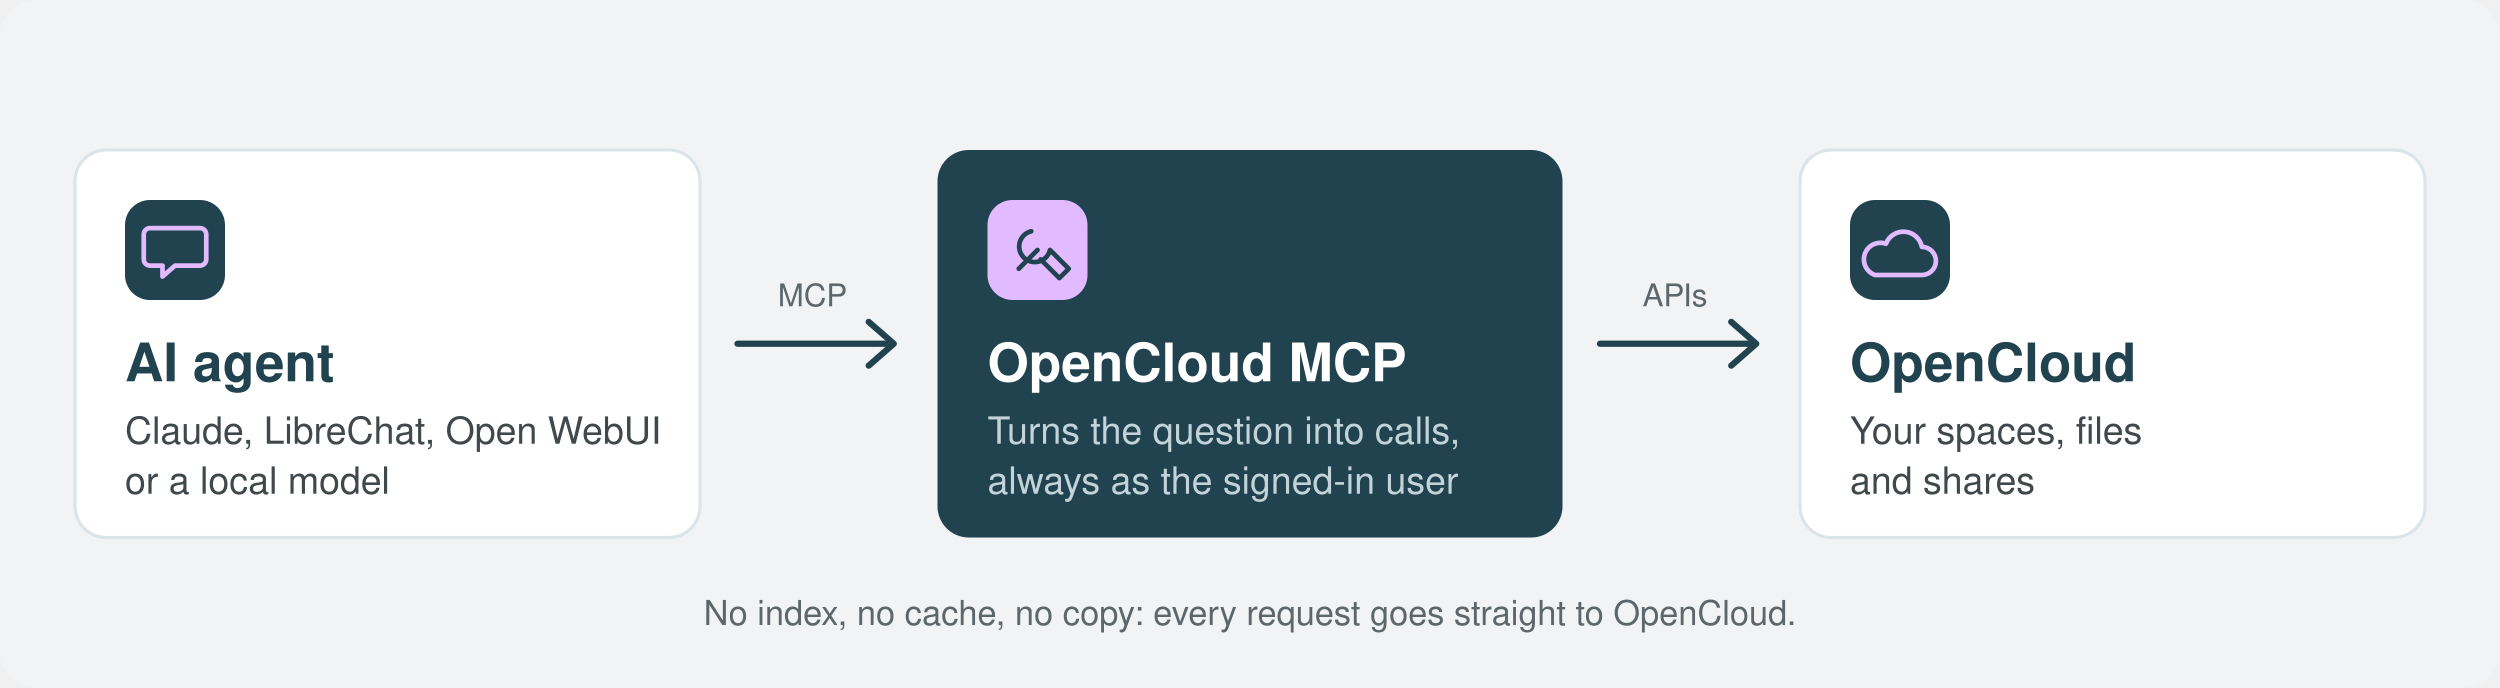
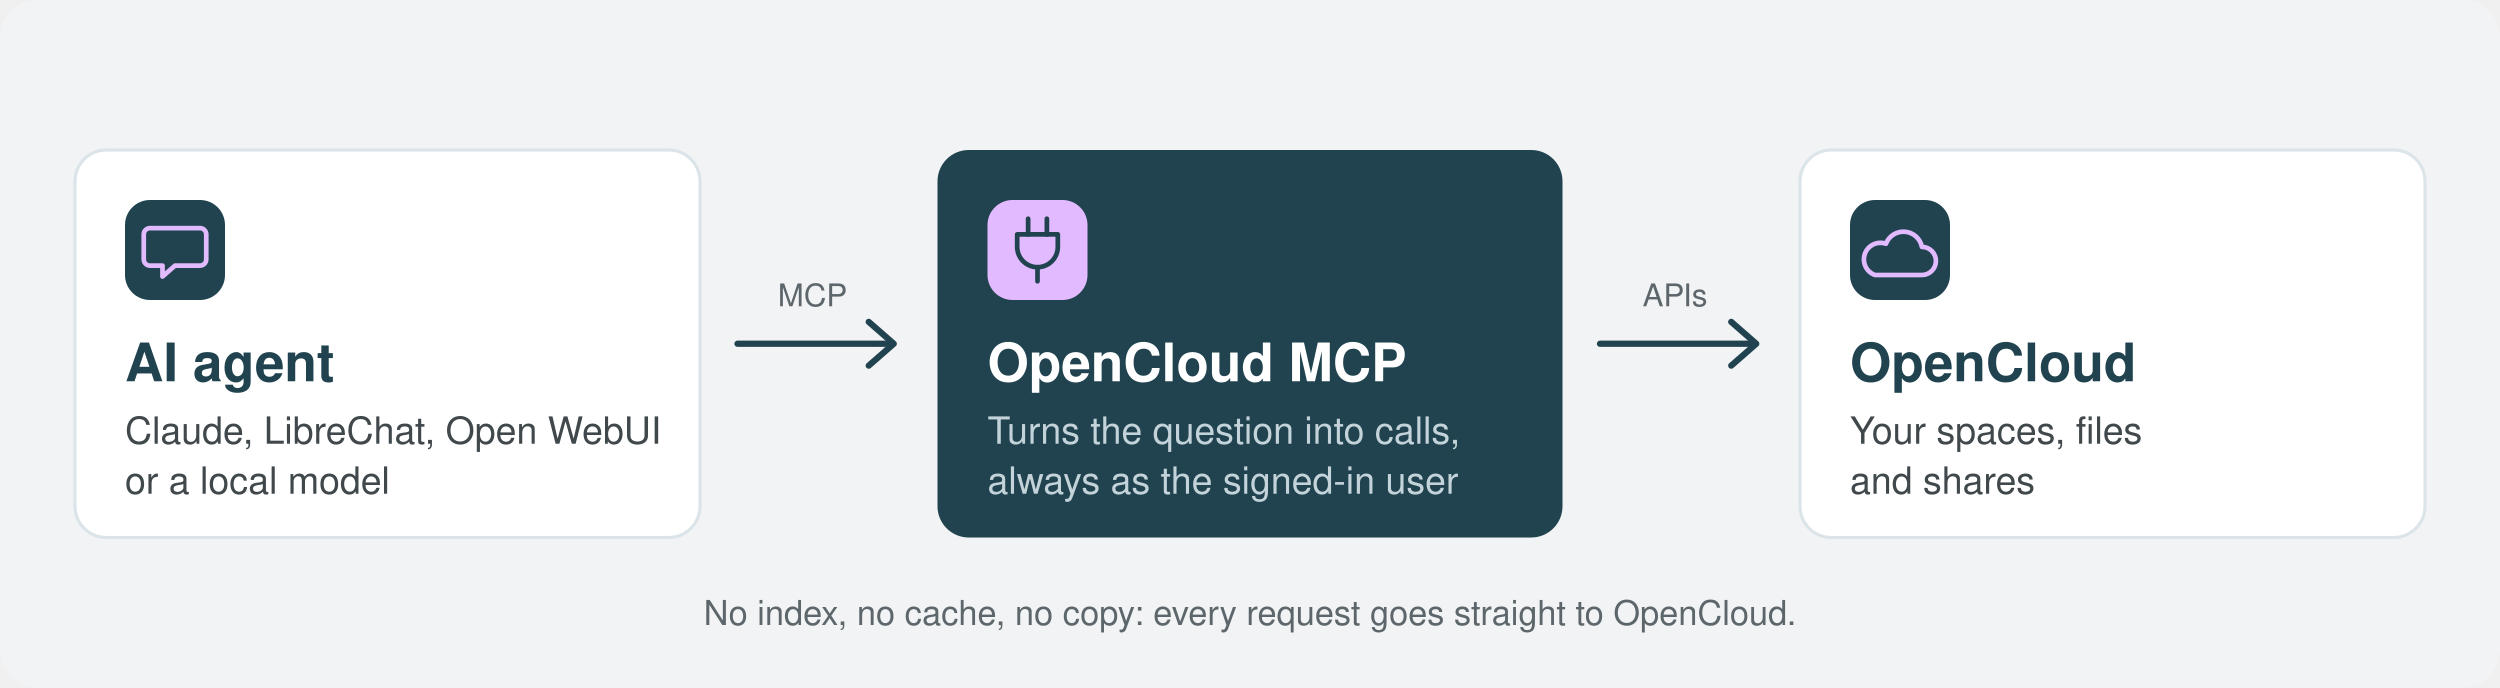
<svg xmlns="http://www.w3.org/2000/svg" viewBox="0 0 1600 440" width="1600" height="440" role="img" aria-label="How it works: an AI agent asks, OpenCloud MCP turns the question into API calls with the user's permissions, OpenCloud answers from the user's spaces, files and shares">
  <rect width="1600" height="440" rx="24" fill="#f1f3f4" />
  <g font-family="-apple-system, BlinkMacSystemFont, 'Segoe UI', Helvetica, Arial, sans-serif">
    <rect x="48" y="96" width="400" height="248" rx="20" fill="#ffffff" stroke="#dbe4e8" stroke-width="2" />
    <rect x="80" y="128" width="64" height="64" rx="16" fill="#20434f" />
    <path d="M96 146 h32 a4 4 0 0 1 4 4 v16 a4 4 0 0 1 -4 4 h-16 l-8 7 v-7 h-8 a4 4 0 0 1 -4 -4 v-16 a4 4 0 0 1 4 -4 z" fill="none" stroke="#e2baff" stroke-width="3" stroke-linejoin="round" />
    <text x="80" y="244" font-size="34" font-weight="700" fill="#20434f">AI agent</text>
    <text x="80" y="284" font-size="24" fill="#40484c">Claude, LibreChat, Open WebUI</text>
    <text x="80" y="316" font-size="24" fill="#40484c">or a local model</text>
    <path d="M472 220 h96" stroke="#20434f" stroke-width="4" stroke-linecap="round" />
    <path d="M556 206 l16 14 l-16 14" fill="none" stroke="#20434f" stroke-width="4" stroke-linecap="round" stroke-linejoin="round" />
    <text x="520" y="196" font-size="20" fill="#5c666b" text-anchor="middle">MCP</text>
    <rect x="600" y="96" width="400" height="248" rx="20" fill="#20434f" />
    <rect x="632" y="128" width="64" height="64" rx="16" fill="#e2baff" />
-     <path d="M652 172 l12 -12 M660 148 a10 10 0 1 0 12 12 l12 12 l-6 6 l-12 -12" fill="none" stroke="#20434f" stroke-width="3" stroke-linecap="round" stroke-linejoin="round" />
+     <g transform="translate(632 128)" fill="none" stroke="#20434f" stroke-width="3" stroke-linecap="round" stroke-linejoin="round">
+       <path d="M26 12 v10 M38 12 v10" />
+       <path d="M19 22 h26 v8 a13 13 0 0 1 -26 0 z" />
+       <path d="M32 43 v9" />
+     </g>
    <text x="632" y="244" font-size="34" font-weight="700" fill="#ffffff">OpenCloud MCP</text>
    <text x="632" y="284" font-size="24" fill="#c3d3d9">Turns the question into calls,</text>
    <text x="632" y="316" font-size="24" fill="#c3d3d9">always as the signed-in user</text>
    <path d="M1024 220 h96" stroke="#20434f" stroke-width="4" stroke-linecap="round" />
    <path d="M1108 206 l16 14 l-16 14" fill="none" stroke="#20434f" stroke-width="4" stroke-linecap="round" stroke-linejoin="round" />
    <text x="1072" y="196" font-size="20" fill="#5c666b" text-anchor="middle">APIs</text>
    <rect x="1152" y="96" width="400" height="248" rx="20" fill="#ffffff" stroke="#dbe4e8" stroke-width="2" />
    <rect x="1184" y="128" width="64" height="64" rx="16" fill="#20434f" />
    <path d="M1200 176 h30 a9 9 0 0 0 0 -18 a12 12 0 0 0 -23 -2 a8 8 0 0 0 -7 20 z" fill="none" stroke="#e2baff" stroke-width="3" stroke-linejoin="round" />
    <text x="1184" y="244" font-size="34" font-weight="700" fill="#20434f">OpenCloud</text>
    <text x="1184" y="284" font-size="24" fill="#40484c">Your spaces, files</text>
    <text x="1184" y="316" font-size="24" fill="#40484c">and shares</text>
    <text x="800" y="400" font-size="22" fill="#5c666b" text-anchor="middle">No index, no cache, no copy: every request goes straight to OpenCloud.</text>
  </g>
</svg>
